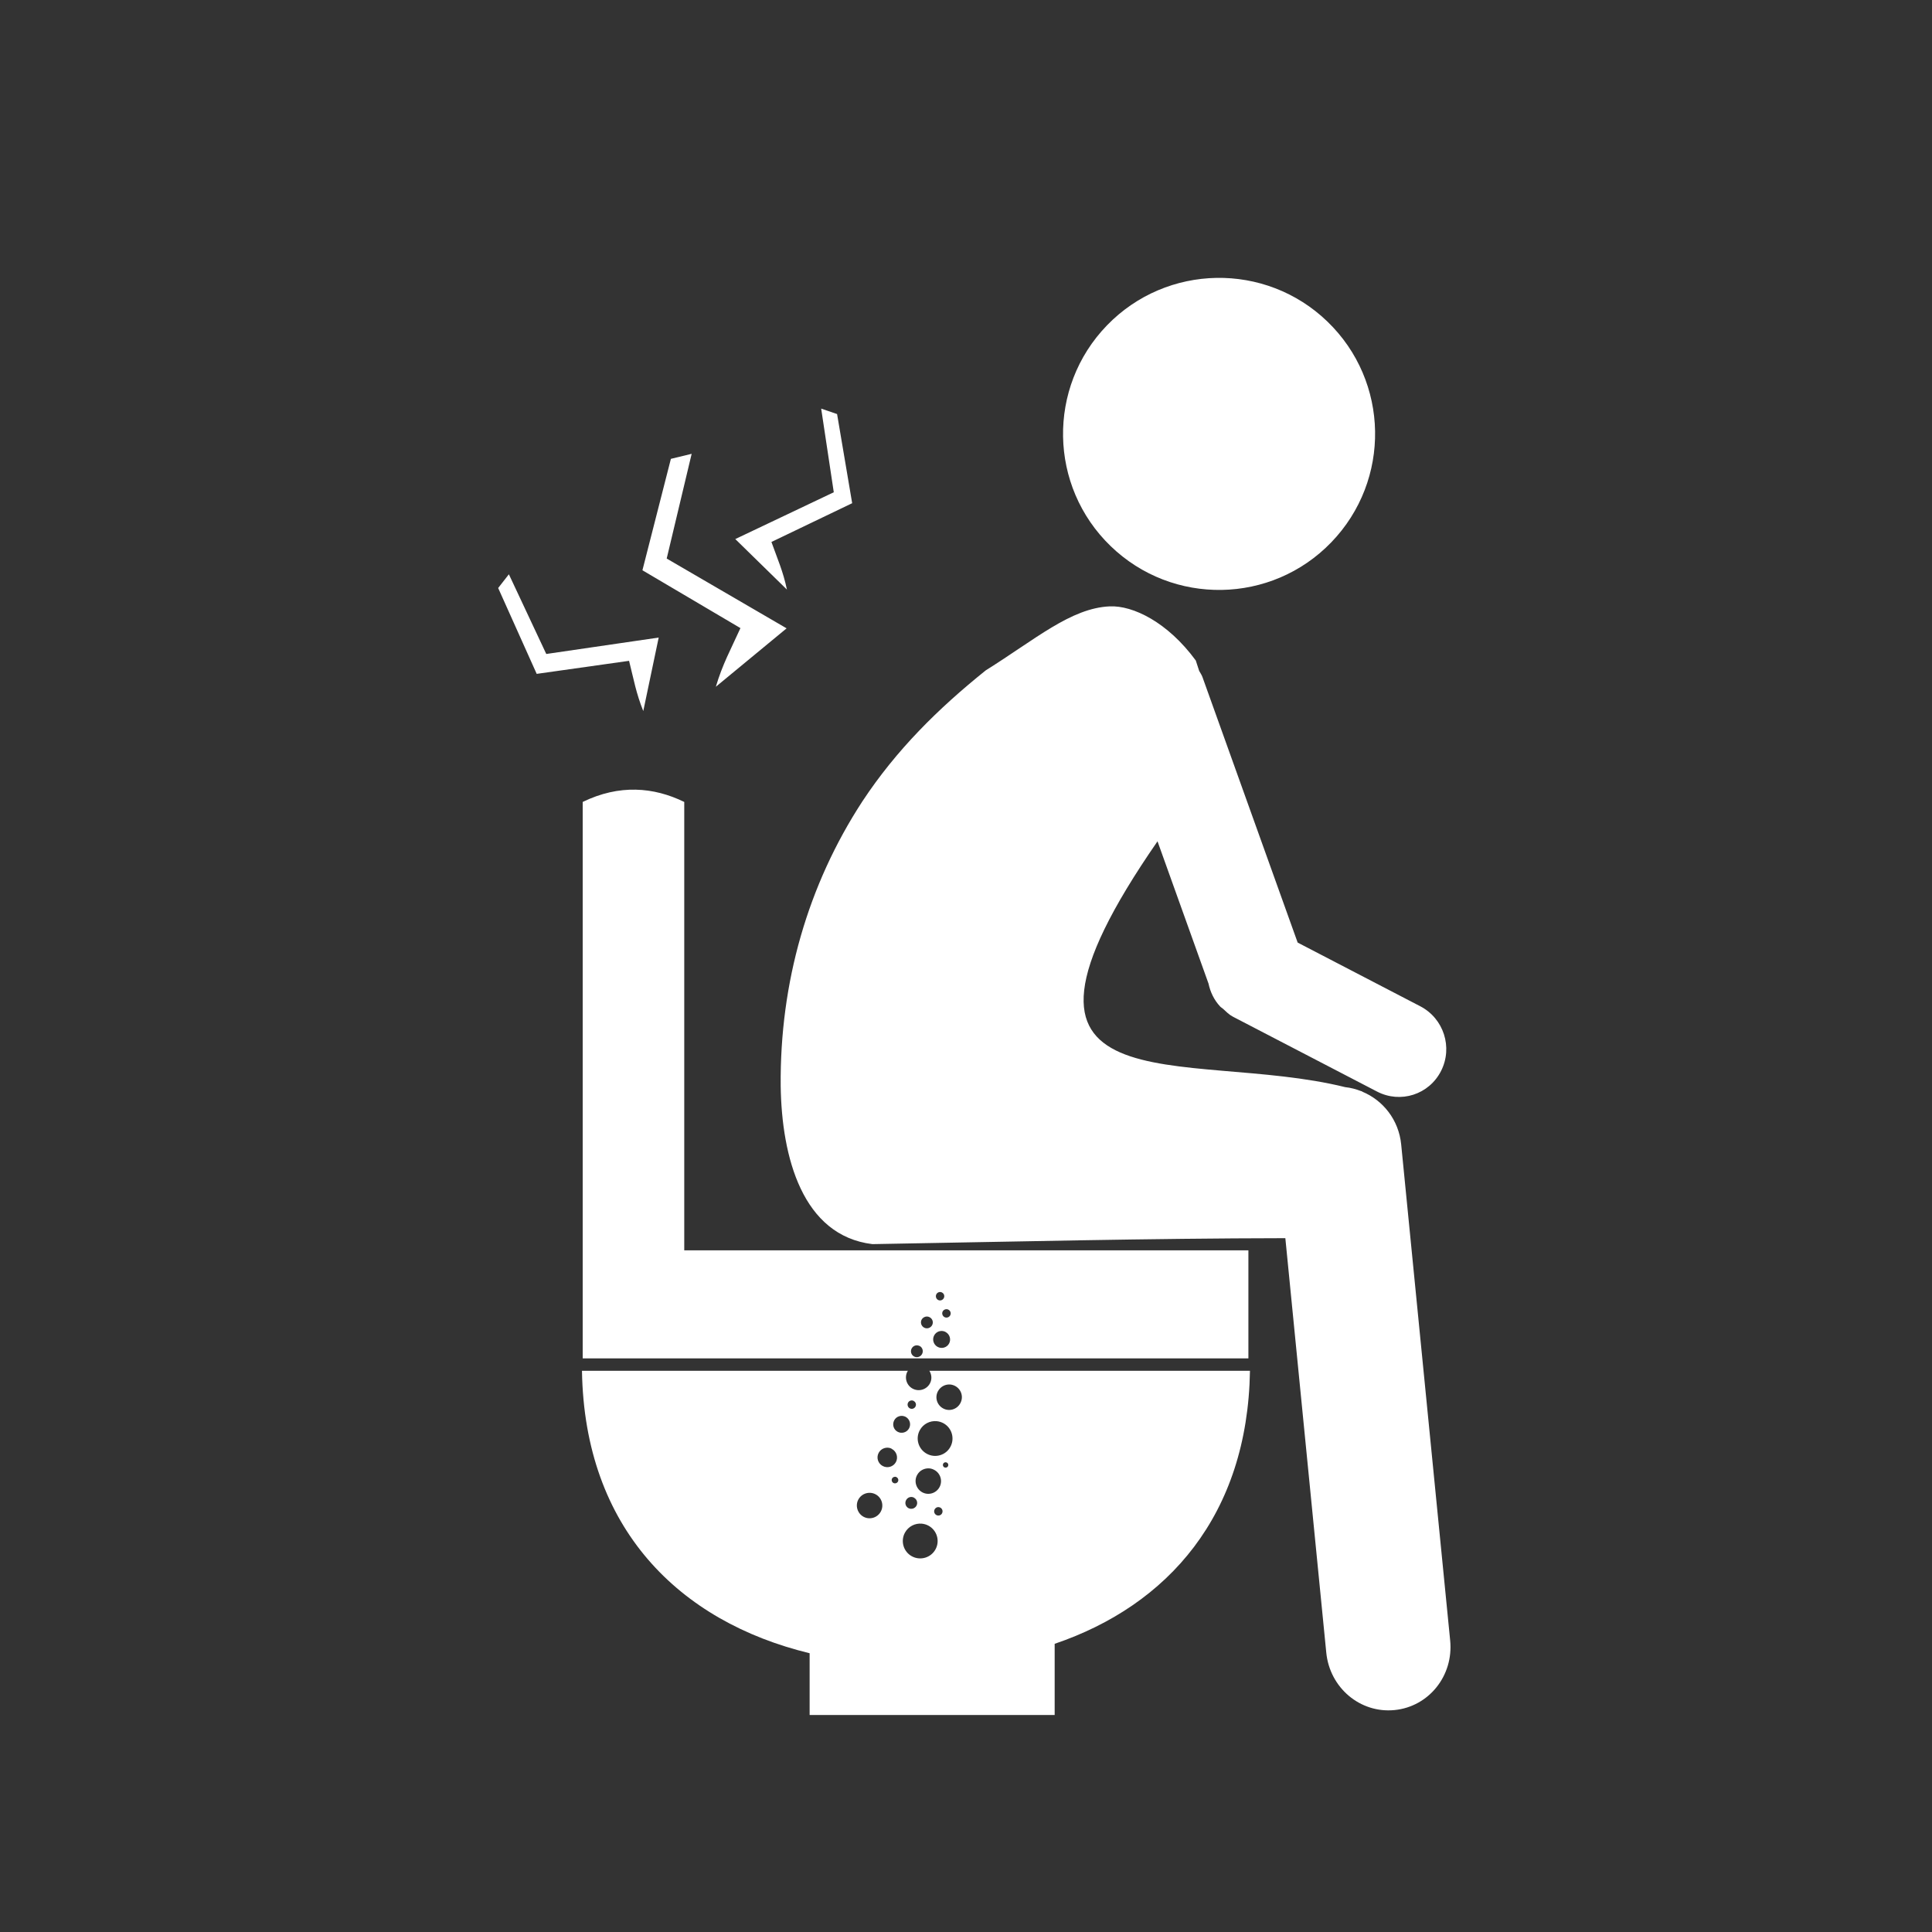
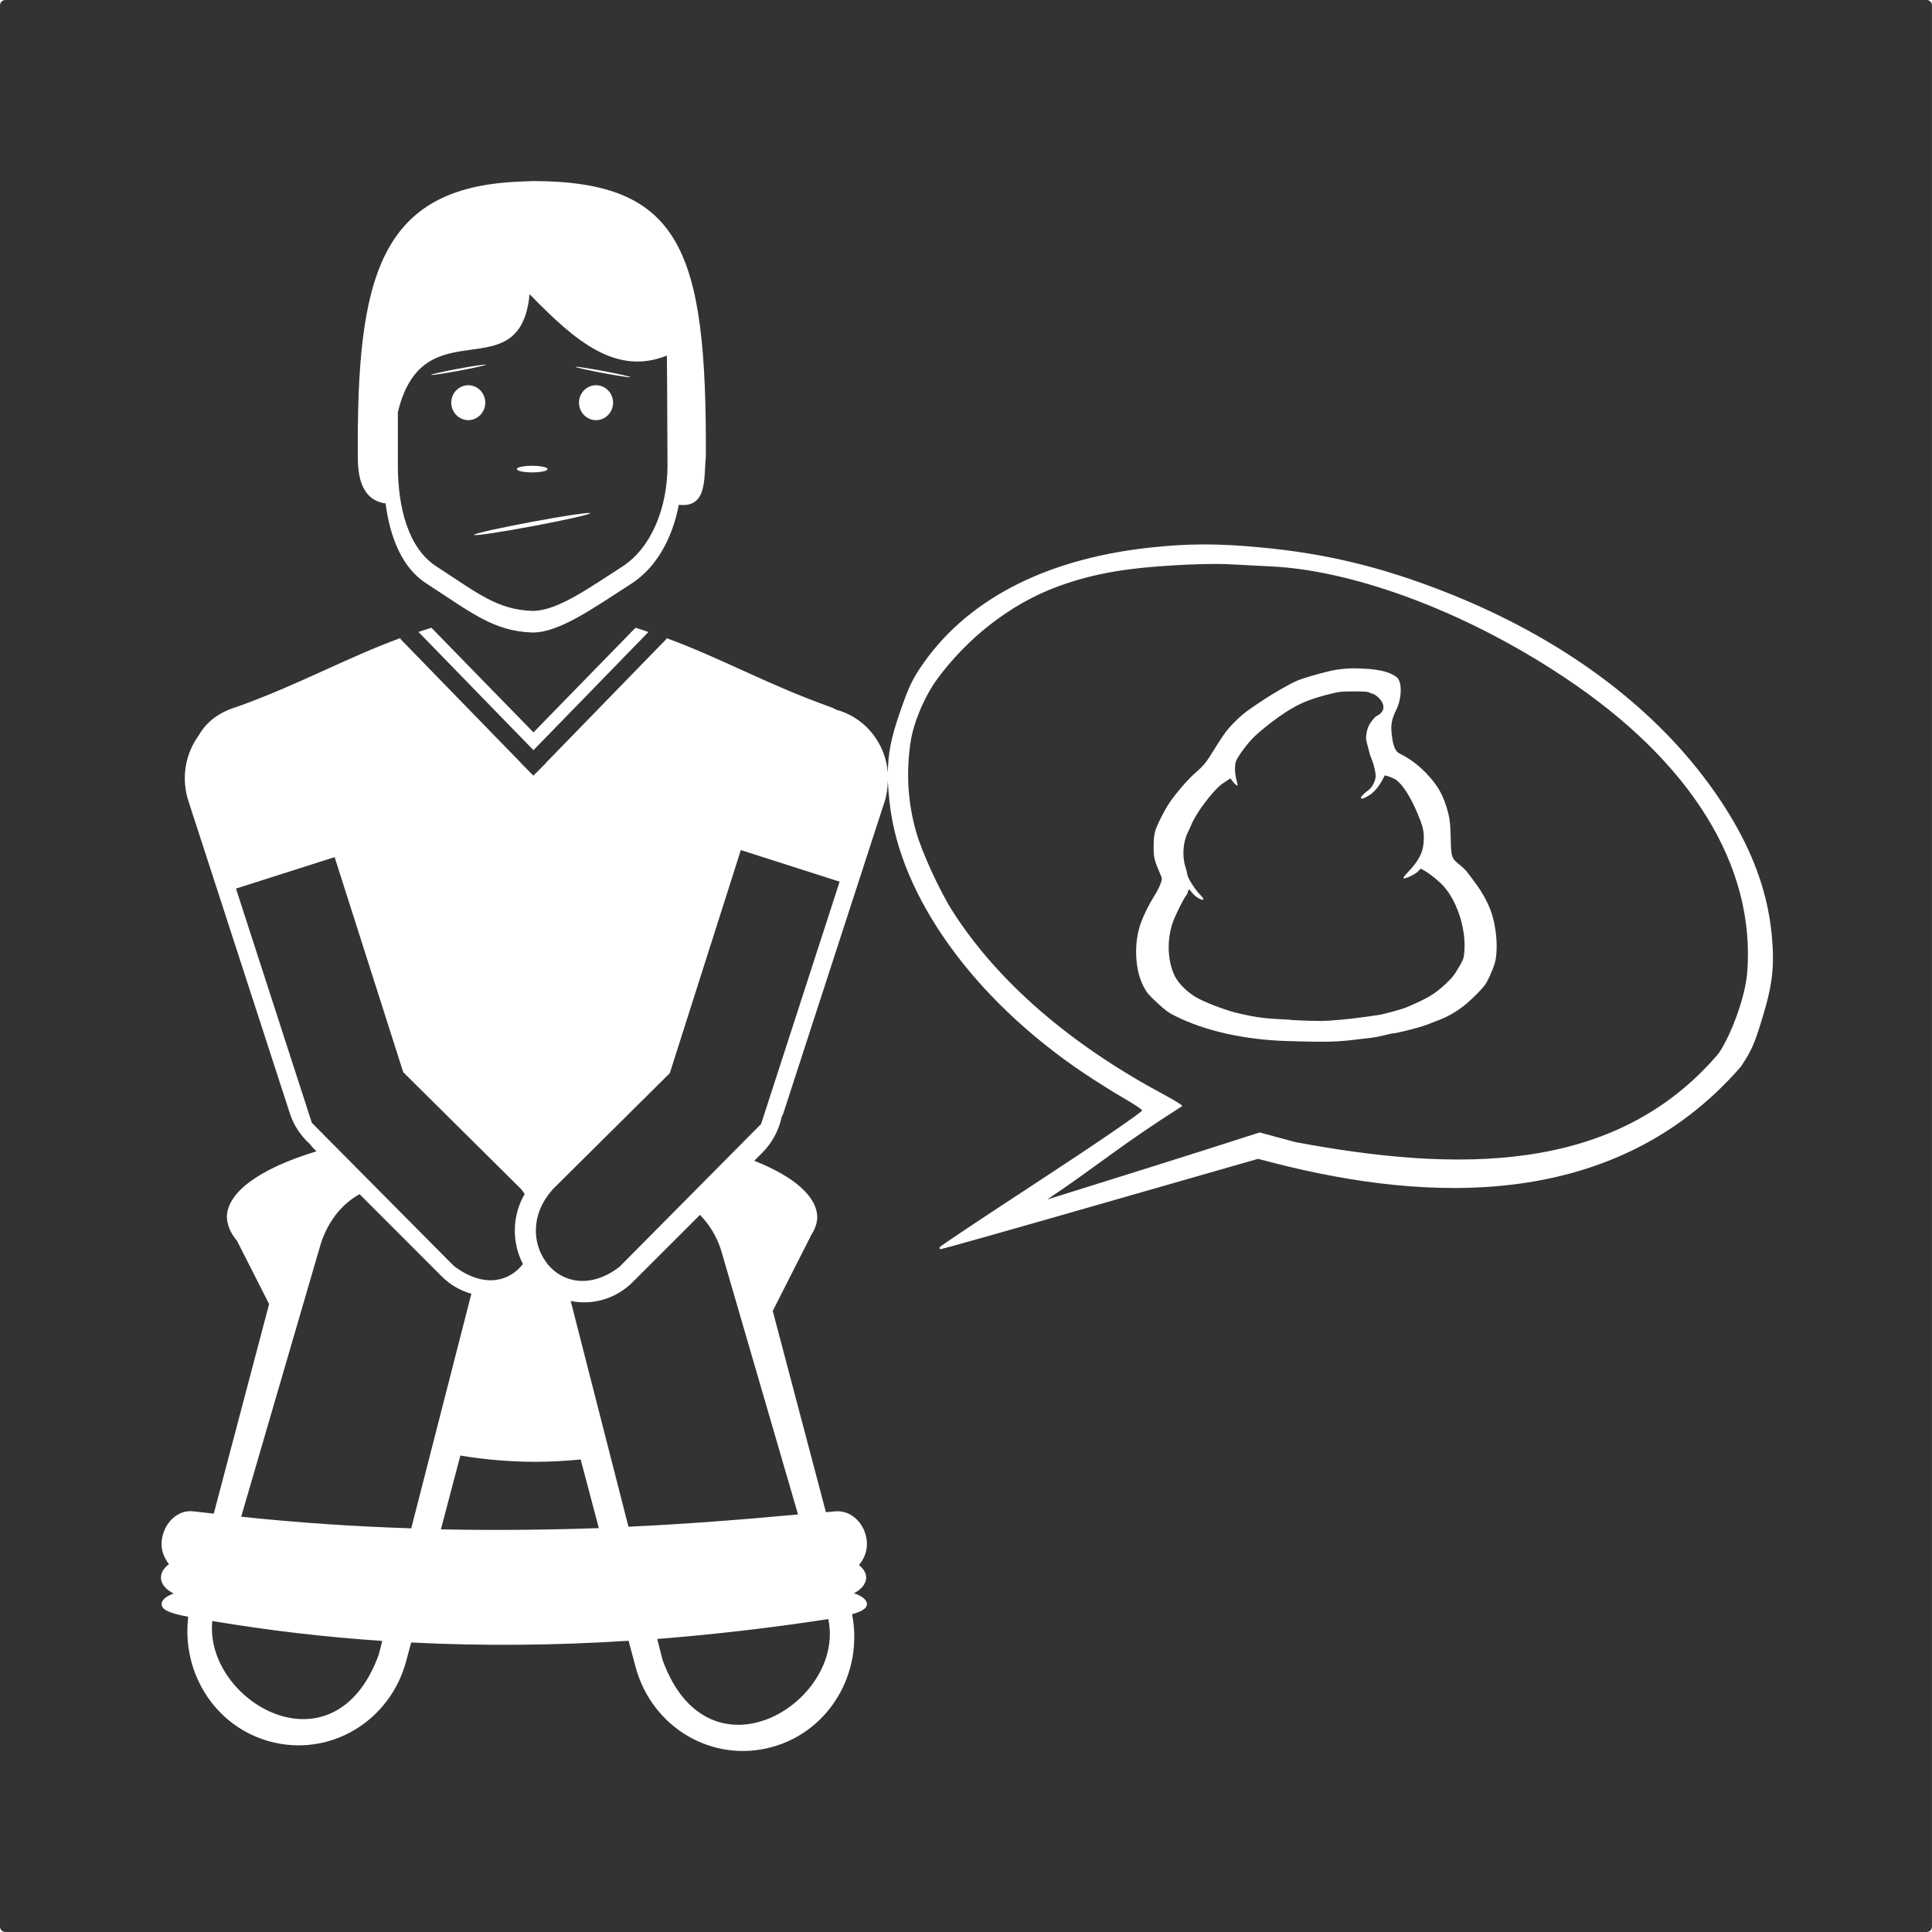
- <svg xmlns="http://www.w3.org/2000/svg" width="48" height="48" viewBox="0 0 48 48" fill="none">
-   <path d="M0 0V48H48V0H0ZM30.221 6.904C31.212 6.887 32.211 7.247 32.98 7.99C34.521 9.477 34.563 11.932 33.076 13.473C31.589 15.014 29.134 15.056 27.594 13.568C26.054 12.081 26.012 9.626 27.5 8.086C28.244 7.316 29.229 6.922 30.221 6.904ZM20.402 10.152L20.797 10.287L21.172 12.502L19.166 13.465C19.323 13.905 19.456 14.195 19.551 14.648L18.268 13.393L20.715 12.23L20.402 10.152ZM17.184 11.275L16.564 13.877L19.543 15.611L17.785 17.062C17.953 16.497 18.151 16.146 18.396 15.605L15.961 14.168L16.668 11.4L17.184 11.275ZM12.643 14.268L13.572 16.248L16.365 15.84L15.982 17.666C15.802 17.218 15.748 16.89 15.629 16.418L13.334 16.742L12.377 14.609L12.643 14.268ZM27.57 15.065C28.149 15.039 29.012 15.459 29.709 16.41C29.721 16.445 29.777 16.621 29.793 16.668C29.821 16.719 29.855 16.766 29.875 16.822L32.24 23.418L35.285 25C35.869 25.303 36.1 26.02 35.803 26.607C35.505 27.195 34.795 27.423 34.211 27.119L30.648 25.268L30.629 25.258C30.534 25.208 30.464 25.135 30.389 25.066C30.365 25.044 30.336 25.03 30.314 25.006C30.163 24.844 30.07 24.648 30.025 24.436L28.758 20.902C24.034 27.731 29.459 26.029 33.422 27.01C33.558 27.024 33.688 27.059 33.812 27.107C33.822 27.11 33.832 27.112 33.842 27.115V27.121C34.361 27.334 34.752 27.823 34.812 28.434L36.029 40.758C36.116 41.632 35.499 42.402 34.647 42.486C33.794 42.571 33.038 41.934 32.951 41.06L31.934 30.762C28.532 30.767 25.179 30.849 21.674 30.91C19.937 30.698 19.421 28.752 19.396 26.982C19.373 24.412 20.07 21.987 21.428 19.906C22.27 18.632 23.298 17.613 24.492 16.654C25.718 15.889 26.606 15.107 27.57 15.065ZM15.795 19.619C16.216 19.628 16.618 19.738 17 19.924V31.064H31.016V33.748H17H14.477V31.064V19.924C14.934 19.702 15.374 19.61 15.795 19.619ZM23.322 32.105C23.298 32.114 23.277 32.13 23.264 32.154C23.237 32.205 23.256 32.27 23.307 32.297C23.357 32.324 23.419 32.304 23.447 32.254C23.475 32.203 23.457 32.141 23.406 32.113C23.404 32.112 23.401 32.111 23.398 32.109C23.373 32.098 23.347 32.097 23.322 32.105ZM23.484 32.531C23.459 32.539 23.436 32.555 23.422 32.58C23.394 32.631 23.414 32.695 23.465 32.723C23.516 32.75 23.58 32.731 23.607 32.68C23.635 32.629 23.615 32.566 23.564 32.539C23.539 32.525 23.51 32.523 23.484 32.531ZM22.986 32.715C22.95 32.726 22.918 32.75 22.898 32.785C22.86 32.857 22.888 32.946 22.959 32.984C23.03 33.023 23.12 32.995 23.158 32.924C23.197 32.852 23.169 32.765 23.098 32.727C23.062 32.707 23.022 32.704 22.986 32.715ZM23.326 33.078C23.277 33.095 23.235 33.129 23.209 33.178C23.154 33.28 23.193 33.408 23.295 33.463C23.397 33.518 23.525 33.481 23.58 33.379C23.635 33.277 23.596 33.149 23.494 33.094C23.49 33.091 23.485 33.088 23.48 33.086C23.43 33.063 23.375 33.062 23.326 33.078ZM22.732 33.432C22.698 33.443 22.669 33.468 22.65 33.502C22.612 33.573 22.638 33.663 22.709 33.701C22.78 33.74 22.87 33.712 22.908 33.641C22.947 33.569 22.921 33.48 22.85 33.441C22.847 33.44 22.843 33.439 22.84 33.438C22.805 33.422 22.767 33.42 22.732 33.432ZM14.459 34.057H22.559C22.555 34.062 22.55 34.065 22.547 34.07C22.463 34.224 22.52 34.417 22.674 34.5C22.828 34.583 23.021 34.525 23.104 34.371C23.159 34.268 23.148 34.15 23.09 34.057H31.055C30.998 37.641 29.021 39.883 26.203 40.84V42.609H20.115V41.074C16.875 40.289 14.521 37.974 14.459 34.057ZM23.611 34.398C23.488 34.387 23.365 34.449 23.303 34.565C23.22 34.718 23.278 34.909 23.432 34.992C23.585 35.075 23.776 35.017 23.859 34.863C23.943 34.709 23.886 34.519 23.732 34.435C23.694 34.415 23.652 34.402 23.611 34.398ZM22.619 34.799C22.595 34.807 22.573 34.824 22.561 34.848C22.534 34.898 22.553 34.963 22.604 34.99C22.654 35.017 22.716 34.998 22.744 34.947C22.772 34.896 22.752 34.834 22.701 34.807C22.699 34.805 22.698 34.804 22.695 34.803C22.67 34.791 22.643 34.791 22.619 34.799ZM22.334 35.188C22.285 35.204 22.243 35.238 22.217 35.287C22.162 35.389 22.198 35.517 22.301 35.572C22.403 35.627 22.531 35.589 22.586 35.486C22.641 35.384 22.602 35.256 22.5 35.201C22.496 35.199 22.493 35.197 22.488 35.195C22.438 35.173 22.383 35.171 22.334 35.188ZM23.273 35.309C23.106 35.293 22.937 35.376 22.852 35.533C22.738 35.743 22.817 36.005 23.027 36.119C23.238 36.233 23.5 36.156 23.613 35.945C23.726 35.735 23.648 35.472 23.438 35.359C23.385 35.331 23.329 35.314 23.273 35.309ZM21.967 35.98C21.91 35.999 21.86 36.039 21.83 36.096C21.767 36.213 21.812 36.359 21.93 36.422C22.047 36.485 22.194 36.443 22.258 36.326C22.321 36.209 22.276 36.061 22.158 35.998C22.153 35.995 22.149 35.993 22.145 35.99V35.988C22.087 35.962 22.023 35.961 21.967 35.98ZM23.521 36.336C23.49 36.321 23.451 36.333 23.434 36.363C23.416 36.396 23.428 36.438 23.461 36.455C23.494 36.473 23.535 36.46 23.553 36.428C23.57 36.395 23.558 36.355 23.525 36.338C23.524 36.337 23.523 36.337 23.521 36.336ZM23.094 36.482C22.971 36.471 22.847 36.531 22.785 36.647C22.702 36.8 22.761 36.993 22.914 37.076C23.068 37.159 23.259 37.101 23.342 36.947C23.425 36.794 23.366 36.602 23.213 36.52C23.174 36.499 23.135 36.486 23.094 36.482ZM22.27 36.697C22.23 36.68 22.185 36.695 22.164 36.732C22.142 36.772 22.157 36.822 22.197 36.844C22.237 36.865 22.287 36.85 22.309 36.81C22.33 36.771 22.315 36.723 22.275 36.701C22.274 36.7 22.271 36.698 22.27 36.697ZM21.635 37.09C21.512 37.078 21.388 37.139 21.326 37.254C21.243 37.407 21.302 37.601 21.455 37.684C21.609 37.766 21.8 37.708 21.883 37.555C21.966 37.401 21.909 37.21 21.756 37.127C21.717 37.106 21.676 37.094 21.635 37.09ZM22.594 37.199C22.56 37.211 22.53 37.236 22.512 37.27C22.473 37.341 22.499 37.43 22.57 37.469C22.642 37.507 22.731 37.48 22.77 37.408C22.808 37.337 22.78 37.249 22.709 37.211C22.706 37.209 22.704 37.207 22.701 37.205C22.666 37.189 22.628 37.188 22.594 37.199ZM23.279 37.449C23.255 37.458 23.234 37.476 23.221 37.5C23.194 37.551 23.213 37.613 23.264 37.641C23.314 37.668 23.377 37.65 23.404 37.6C23.432 37.549 23.414 37.484 23.363 37.457C23.361 37.456 23.358 37.454 23.355 37.453C23.33 37.442 23.304 37.441 23.279 37.449ZM22.902 37.855C22.735 37.84 22.567 37.923 22.482 38.08C22.369 38.29 22.446 38.552 22.656 38.666C22.867 38.78 23.131 38.701 23.244 38.49C23.357 38.28 23.277 38.017 23.066 37.904C23.014 37.876 22.958 37.861 22.902 37.855Z" fill="#333333" />
+ <svg xmlns="http://www.w3.org/2000/svg" id="svg8" height="48" width="48" version="1.1" viewBox="0 0 12.7 12.7">
+   <g id="layer1" fill="#333" transform="translate(0,-284.3)">
+     <path id="rect920" d="m0.133 0c-0.073 0-0.133 0.059-0.133 0.133v47.734c-1.8504e-17 0.074 0.059 0.133 0.133 0.133h47.734c0.074 0 0.133-0.059 0.133-0.133v-47.734c0-0.074-0.059-0.133-0.133-0.133h-47.734zm13.082 4.498h0.017c3.69 0.004 4.328 1.71 4.305 6.863-0.058 0.462 0.063 1.269-0.672 1.18-0.156 0.823-0.552 1.558-1.179 1.961-0.926 0.594-1.783 1.215-2.454 1.213-0.979-0.031-1.53-0.503-2.642-1.221-0.602-0.388-0.901-1.143-1.01-1.986-0.672-0.093-0.686-0.836-0.69-1.147-0.031-4.454 0.527-6.7 3.986-6.847 0.113-0.004 0.218-0.013 0.338-0.014v-0.002zm-0.057 2.811c-0.238 2.431-2.635 0.283-3.273 2.931v1.322c0 1.03 0.248 2.053 0.959 2.512 1.006 0.65 1.503 1.076 2.388 1.104 0.607 0.002 1.383-0.557 2.219-1.094 0.752-0.483 1.133-1.498 1.133-2.522-0.008-0.909-0.004-1.818-0.016-2.728-1.26 0.506-2.268-0.349-3.41-1.525zm-1.101 1.748c0.013-0 0.018 0.001 0.015 0.004-0.012 0.017-0.311 0.084-0.677 0.152-0.362 0.067-0.661 0.111-0.684 0.102l-0.002-0.002c0.012-0.017 0.311-0.084 0.678-0.152 0.314-0.059 0.587-0.1 0.66-0.102l0.01-0.002zm2.244 0.055h0.008c0.068 0 0.352 0.045 0.677 0.105 0.367 0.069 0.664 0.136 0.676 0.152 0.016 0.018-0.297-0.029-0.687-0.102-0.37-0.069-0.669-0.137-0.676-0.152l-0.002-0.002c0-0.001 0.001-0.002 0.004-0.002zm-2.668 0.459c0.234-0 0.424 0.194 0.424 0.434-0.001 0.239-0.191 0.434-0.424 0.434-0.232-0.002-0.421-0.196-0.422-0.434 0-0.239 0.189-0.433 0.422-0.434zm3.176 0c0.233-0 0.423 0.194 0.423 0.434-0.001 0.239-0.19 0.434-0.423 0.434s-0.423-0.195-0.424-0.434c0-0.24 0.19-0.434 0.424-0.434zm-1.616 2.002h0.002 0.028c0.21 0 0.381 0.036 0.381 0.08 0.005 0.046-0.167 0.084-0.381 0.084-0.215 0-0.387-0.038-0.381-0.084-0.001-0.042 0.152-0.077 0.351-0.08zm1.45 1.172c0.015 0.001 0.025 0.002 0.021 0.006-0.004 0.031-0.642 0.175-1.432 0.322-0.81 0.152-1.467 0.249-1.453 0.215 0.004-0.031 0.642-0.175 1.432-0.322 0.706-0.132 1.312-0.226 1.432-0.221zm15.25 0.781c0.442-0.001 0.898 0.024 1.451 0.077 1.613 0.151 3.001 0.488 4.59 1.115 2.809 1.108 5.072 2.762 6.546 4.789 0.924 1.269 1.424 2.482 1.54 3.728 0.071 0.776 0.019 1.227-0.233 2.053-0.205 0.671-0.258 0.789-0.533 1.211-3.141 3.615-7.813 3.358-11.551 2.408l-0.449-0.115-3.93 1.127c-2.161 0.621-3.944 1.125-3.961 1.117-0.019-0.008-0.023-0.025-0.015-0.049v-0.002c0.007-0.024 1.148-0.782 2.535-1.689 1.386-0.907 2.509-1.677 2.494-1.709-0.016-0.032-0.224-0.17-0.461-0.305s-0.687-0.418-1.004-0.631c-2.728-1.837-4.554-4.382-4.81-6.709-0.023-0.202-0.037-0.376-0.043-0.543-0.005 0.172-0.025 0.343-0.08 0.514l-2.524 7.768c-0.012 0.026-0.027 0.05-0.035 0.074-0.072 0.325-0.23 0.634-0.481 0.885l-0.199 0.199c1.009 0.401 1.559 0.896 1.565 1.406-0.005 0.145-0.053 0.288-0.145 0.43l-0.961 1.896 1.321 5c0.074-0.008 0.149-0.013 0.224-0.021 0.438-0.045 0.795 0.363 0.795 0.814 0 0.201-0.081 0.378-0.197 0.52 0.104 0.086 0.178 0.19 0.178 0.308 0 0.161-0.123 0.3-0.303 0.393 0.19 0.063 0.322 0.157 0.322 0.27 0 0.118-0.16 0.191-0.369 0.25 0.284 1.458-0.562 2.904-1.982 3.298-1.483 0.412-2.999-0.48-3.401-2.002l-0.17-0.636c-1.781 0.114-3.581 0.135-5.402 0.043l-0.121 0.453c-0.402 1.521-1.922 2.414-3.405 2.002-1.354-0.376-2.181-1.708-2.012-3.094-0.362-0.07-0.662-0.146-0.662-0.314 0-0.108 0.121-0.201 0.299-0.264-0.188-0.094-0.315-0.234-0.315-0.399 0-0.127 0.079-0.24 0.199-0.33-0.107-0.139-0.184-0.306-0.184-0.498 0-0.451 0.358-0.87 0.795-0.814 0.167 0.02 0.335 0.037 0.502 0.056l1.375-5.207-0.799-1.574c-0.127-0.15-0.205-0.304-0.233-0.459l-0.018-0.041 0.012 0.008c-0.006-0.029-0.009-0.058-0.012-0.088 0.002-0.618 0.805-1.21 2.227-1.64l-0.105-0.106c-0.022-0.023-0.039-0.05-0.059-0.074-0.218-0.2-0.397-0.452-0.496-0.758l-2.522-7.766c-0.186-0.572-0.074-1.171 0.25-1.621 0.171-0.299 0.45-0.566 0.953-0.718 1.536-0.548 2.743-1.229 4.078-1.715l-0.019 0.023 3.002 3.086-0.002 0.002 0.309 0.313 0.312-0.313-0.002-0.004 3.002-3.086-0.019-0.019c1.335 0.486 2.541 1.165 4.076 1.713 0.076 0.023 0.125 0.058 0.191 0.085 0.023 0.008 0.044 0.008 0.067 0.016 0.679 0.232 1.123 0.849 1.18 1.535 0.003-0.48 0.086-0.881 0.289-1.47 0.206-0.602 0.299-0.81 0.519-1.141 1.112-1.661 3.065-2.687 5.658-2.977 0.496-0.056 0.923-0.082 1.366-0.084zm0.574 0.489c-0.415-0.012-0.908 0.007-1.311 0.031-1.074 0.065-1.922 0.179-2.853 0.517-1.262 0.459-2.315 1.353-3.014 2.303-0.302 0.41-0.595 1.07-0.67 1.598-0.104 0.728-0.07 1.46 0.145 2.213 0.141 0.494 0.581 1.457 0.898 1.955 1.048 1.644 2.721 3.146 4.899 4.367 0.208 0.118 0.811 0.432 0.812 0.482-1.591 1.012-1.991 1.403-3.355 2.321 1.912-0.6 3.257-1.014 5.277-1.666l0.891 0.24c3.964 0.739 7.943 0.835 10.519-2.211 0.318-0.481 0.661-1.405 0.707-2.025 0.194-2.623-1.374-5.202-4.545-7.311-2.639-1.755-5.391-2.669-7.283-2.756l-1.117-0.058zm-19.748 1.582l1.513 1.552 0.684 0.7 0.338 0.347 2.535-2.599c0.111 0.031 0.214 0.069 0.322 0.105l-2.857 2.936-2.858-2.938c0.109-0.034 0.212-0.071 0.323-0.103zm22.775 1.011c0.158-0.008 0.329 0 0.506 0.012 0.298 0.025 0.485 0.072 0.639 0.162 0.084 0.05 0.105 0.077 0.136 0.168 0.056 0.163 0.019 0.479-0.078 0.672-0.133 0.268-0.154 0.399-0.107 0.719 0.032 0.216 0.087 0.332 0.176 0.377 0.297 0.15 0.507 0.312 0.74 0.57 0.188 0.209 0.302 0.396 0.389 0.637 0.113 0.316 0.14 0.471 0.148 0.908 0.01 0.466 0.02 0.493 0.23 0.66 0.064 0.051 0.143 0.129 0.178 0.172 0.296 0.384 0.41 0.561 0.533 0.83 0.168 0.361 0.241 0.922 0.178 1.328-0.021 0.136-0.111 0.366-0.23 0.59-0.065 0.122-0.411 0.469-0.62 0.621-0.18 0.132-0.364 0.233-0.546 0.303-0.078 0.03-0.226 0.087-0.328 0.127-0.173 0.066-0.732 0.208-0.821 0.209-0.021 0-0.12 0.019-0.219 0.047-0.098 0.026-0.275 0.06-0.392 0.072-0.118 0.012-0.285 0.031-0.369 0.043s-0.27 0.029-0.414 0.037c-0.246 0.016-0.654 0.012-1.268-0.008-1.051-0.034-2.021-0.253-2.76-0.623-0.171-0.085-0.248-0.143-0.447-0.328-0.204-0.189-0.256-0.25-0.332-0.394-0.225-0.426-0.253-1.1-0.066-1.604 0.07-0.19 0.21-0.471 0.324-0.648 0.057-0.089 0.127-0.221 0.154-0.295 0.049-0.136 0.049-0.136 0.008-0.233-0.162-0.376-0.174-0.427-0.174-0.703 0-0.185 0.014-0.302 0.041-0.394 0.041-0.144 0.236-0.529 0.358-0.705 0.174-0.254 0.45-0.572 0.654-0.75 0.172-0.151 0.24-0.231 0.336-0.383 0.404-0.645 0.425-0.671 0.691-0.932 0.142-0.139 0.246-0.218 0.649-0.484 0.236-0.157 0.627-0.382 0.806-0.463 0.138-0.063 0.515-0.176 0.862-0.258 0.13-0.03 0.277-0.049 0.435-0.057v-0.002zm0.133 0.571c-0.314 0-0.349 0.004-0.572 0.06-0.515 0.129-0.771 0.235-1.123 0.463-0.237 0.153-0.544 0.391-0.756 0.588-0.173 0.16-0.439 0.521-0.475 0.643-0.028 0.1-0.02 0.314 0.02 0.449 0.019 0.069 0.031 0.133 0.021 0.137-0.016 0.009-0.115-0.092-0.15-0.153-0.018-0.029-0.022-0.029-0.065 0-0.024 0.018-0.088 0.061-0.14 0.094-0.227 0.149-0.667 0.726-0.791 1.037-0.022 0.055-0.06 0.135-0.08 0.176-0.122 0.233-0.149 0.588-0.067 0.855 0.028 0.087 0.049 0.175 0.049 0.198 0 0.065 0.175 0.35 0.291 0.472 0.06 0.064 0.111 0.124 0.111 0.135 0 0.068-0.203-0.043-0.285-0.156-0.066-0.094-0.086-0.097-0.103-0.016-0.006 0.029-0.029 0.074-0.053 0.104-0.043 0.053-0.164 0.289-0.268 0.519-0.207 0.463-0.207 1.053 0 1.473 0.1 0.2 0.359 0.442 0.602 0.562 0.272 0.135 0.699 0.293 0.965 0.354 0.505 0.116 0.637 0.131 1.322 0.164l-0.002 0.006c0.3 0.015 0.64 0.024 0.756 0.023 0.212-0.002 0.681-0.044 1.07-0.099 0.116-0.015 0.27-0.038 0.344-0.049 0.13-0.018 0.592-0.146 0.709-0.196 0.52-0.222 0.688-0.323 0.959-0.576 0.176-0.164 0.214-0.215 0.367-0.48 0.073-0.127 0.084-0.16 0.098-0.32 0.053-0.598-0.212-1.357-0.594-1.709-0.148-0.137-0.314-0.264-0.424-0.321l-0.068-0.035-0.061 0.066c-0.065 0.073-0.336 0.202-0.367 0.172-0.009-0.009 0.036-0.07 0.098-0.134 0.304-0.315 0.409-0.533 0.41-0.864 0.001-0.193-0.036-0.329-0.164-0.629-0.173-0.404-0.36-0.697-0.527-0.818-0.064-0.046-0.268-0.12-0.282-0.105-0.003 0.003-0.025 0.05-0.052 0.101-0.079 0.153-0.206 0.307-0.311 0.375-0.143 0.092-0.197 0.112-0.225 0.086-0.022-0.021 0.049-0.096 0.2-0.213 0.077-0.06 0.148-0.198 0.162-0.306 0.01-0.089-0.03-0.281-0.098-0.452-0.025-0.061-0.056-0.151-0.066-0.203-0.012-0.051-0.036-0.143-0.053-0.205-0.024-0.087-0.023-0.137-0.01-0.224 0.029-0.17 0.08-0.268 0.229-0.426 0.434-0.199 0.02-0.565-0.1-0.572-0.112-0.052-0.124-0.051-0.451-0.051zm-15.221 3.941l-1.765 5.543-2.92 2.897c-0.008 0.008-0.012 0.019-0.02 0.027l-0.002 0.002c-0.51 0.595-0.471 1.304-0.133 1.764 0.018 0.021 0.03 0.046 0.047 0.066 0.377 0.446 1.057 0.606 1.776 0.057l3.072-3.098 0.4-0.404 0.049-0.051 1.951-6.018-2.455-0.785zm-10.092 0.176l-2.451 0.781 1.885 5.82 3.525 3.553c0.73 0.557 1.371 0.404 1.719-0.045-0.282-0.547-0.267-1.206 0.043-1.74-0.03-0.044-0.057-0.086-0.097-0.131l-2.92-2.896-1.704-5.342zm0.619 8.373c-0.411 0.23-0.765 0.626-0.963 1.232l-1.978 6.782c1.408 0.149 2.817 0.243 4.225 0.289l1.494-5.828c-0.266-0.077-0.519-0.215-0.732-0.428l-2.045-2.047zm8.459 0.514l-1.672 1.67c-0.425 0.424-1.003 0.579-1.541 0.47l1.435 5.608c1.405-0.064 2.809-0.174 4.213-0.305l-1.918-6.586c-0.119-0.365-0.307-0.634-0.517-0.857zm-5.954 5.98l-0.484 1.834c1.308 0.026 2.616 0.015 3.924-0.031l-0.451-1.705c-0.374 0.037-0.756 0.057-1.137 0.058-0.63-0.002-1.255-0.055-1.852-0.156zm9.141 4.063c-1.407 0.216-2.823 0.382-4.25 0.494l0.135 0.529c1.147 3.147 4.554 1.039 4.115-1.023zm-15.305 0.048c-0.202 1.997 3.025 3.885 4.137 0.834l0.086-0.339c-1.394-0.094-2.801-0.256-4.223-0.495z" fill-rule="evenodd" transform="matrix(.26458 0 0 .26458 0 284.3)" />
+   </g>
</svg>
